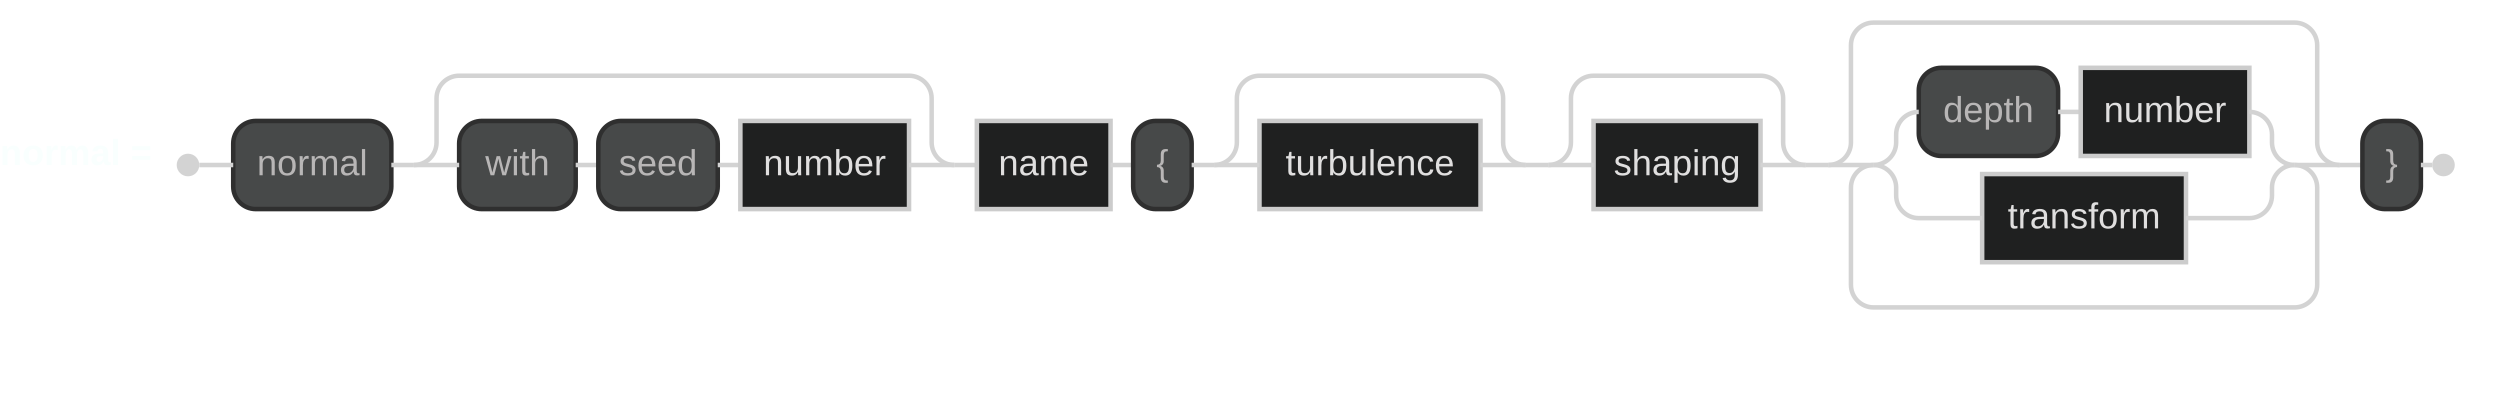
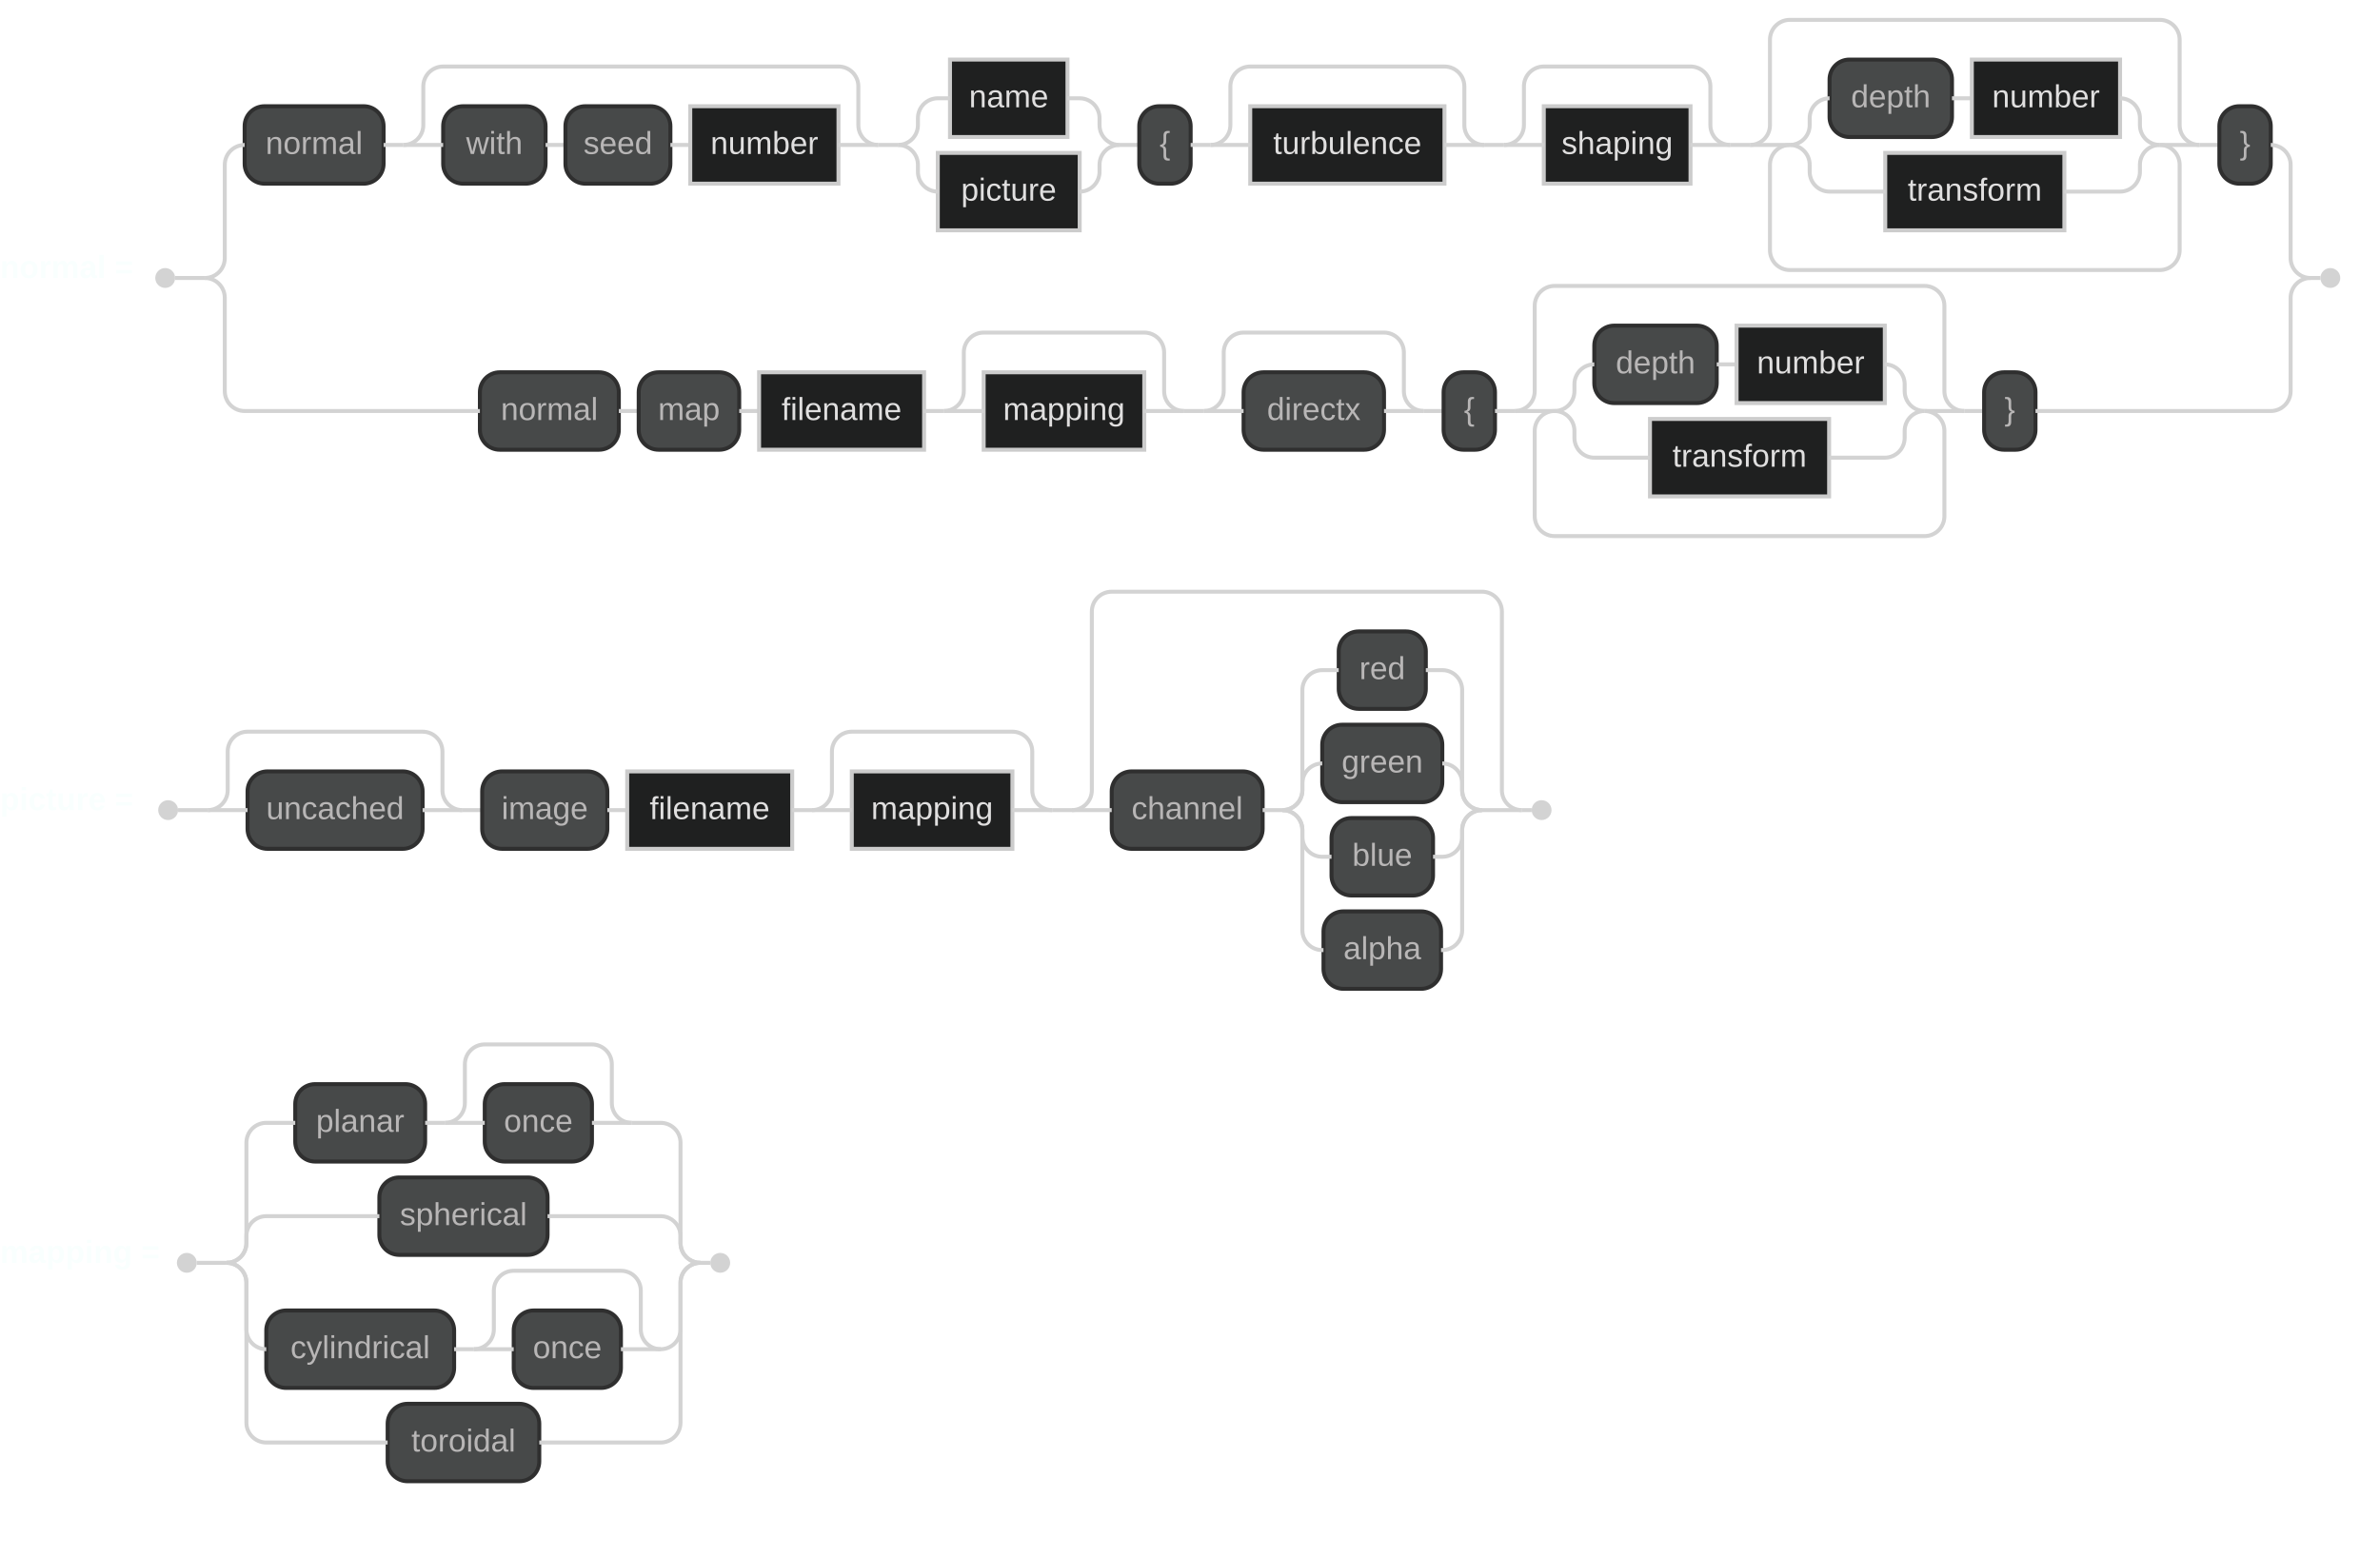
- <svg xmlns="http://www.w3.org/2000/svg" id="my-svg" width="100%" class="railroad-diagram" style="max-width: 1106px; background-color: transparent;" viewBox="0 0 1106 174" role="graphics-document document" aria-roledescription="railroadEbnf">
+ <svg xmlns="http://www.w3.org/2000/svg" id="my-svg" width="100%" class="railroad-diagram" style="max-width: 1198.28px; background-color: transparent;" viewBox="0 0 1198.281 784" role="graphics-document document" aria-roledescription="railroadEbnf">
  <style>#my-svg{font-family:"trebuchet ms",verdana,arial,sans-serif;font-size:16px;fill:#ccc;}@keyframes edge-animation-frame{from{stroke-dashoffset:0;}}@keyframes dash{to{stroke-dashoffset:0;}}#my-svg .edge-animation-slow{stroke-dasharray:9,5!important;stroke-dashoffset:900;animation:dash 50s linear infinite;stroke-linecap:round;}#my-svg .edge-animation-fast{stroke-dasharray:9,5!important;stroke-dashoffset:900;animation:dash 20s linear infinite;stroke-linecap:round;}#my-svg .error-icon{fill:#a44141;}#my-svg .error-text{fill:#ddd;stroke:#ddd;}#my-svg .edge-thickness-normal{stroke-width:1px;}#my-svg .edge-thickness-thick{stroke-width:3.5px;}#my-svg .edge-pattern-solid{stroke-dasharray:0;}#my-svg .edge-thickness-invisible{stroke-width:0;fill:none;}#my-svg .edge-pattern-dashed{stroke-dasharray:3;}#my-svg .edge-pattern-dotted{stroke-dasharray:2;}#my-svg .marker{fill:lightgrey;stroke:lightgrey;}#my-svg .marker.cross{stroke:lightgrey;}#my-svg svg{font-family:"trebuchet ms",verdana,arial,sans-serif;font-size:16px;}#my-svg p{margin:0;}#my-svg .railroad-diagram{font-family:"trebuchet ms",verdana,arial,sans-serif;font-size:16px;}#my-svg .railroad-terminal rect{fill:hsl(180, 1.587%, 28.353%);stroke:hsl(180, 0%, 18.353%);stroke-width:2px;}#my-svg .railroad-terminal text{fill:rgb(183.848, 181.552, 181.552);font-family:"trebuchet ms",verdana,arial,sans-serif;font-size:16px;text-anchor:middle;dominant-baseline:middle;}#my-svg .railroad-nonterminal rect{fill:#1f2020;stroke:#cccccc;stroke-width:2px;}#my-svg .railroad-nonterminal text{fill:#e0dfdf;font-family:"trebuchet ms",verdana,arial,sans-serif;font-size:16px;text-anchor:middle;dominant-baseline:middle;}#my-svg .railroad-line{stroke:lightgrey;stroke-width:2px;fill:none;}#my-svg .railroad-start circle,#my-svg .railroad-end circle{fill:lightgrey;}#my-svg .railroad-comment ellipse{fill:#181818;stroke:hsl(20, 0%, 2.353%);stroke-width:2px;}#my-svg .railroad-comment text{fill:rgb(223, 223.667, 224);font-style:italic;font-family:"trebuchet ms",verdana,arial,sans-serif;font-size:16px;text-anchor:middle;dominant-baseline:middle;}#my-svg .railroad-special rect{fill:hsl(20, 1.587%, 12.353%);stroke:hsl(20, 0%, 2.353%);stroke-width:2px;stroke-dasharray:5,3;}#my-svg .railroad-special text{fill:#e0dfdf;font-family:"trebuchet ms",verdana,arial,sans-serif;font-size:16px;text-anchor:middle;dominant-baseline:middle;}#my-svg .railroad-rule-name{font-weight:bold;fill:#F9FFFE;font-family:"trebuchet ms",verdana,arial,sans-serif;font-size:16px;}#my-svg .node .neo-node{stroke:#ccc;}#my-svg [data-look="neo"].node rect,#my-svg [data-look="neo"].cluster rect,#my-svg [data-look="neo"].node polygon{stroke:url(#my-svg-gradient);filter:drop-shadow( 1px 2px 2px rgba(185,185,185,1));}#my-svg [data-look="neo"].swimlane.cluster rect{filter:none;}#my-svg [data-look="neo"].node path{stroke:url(#my-svg-gradient);stroke-width:1px;}#my-svg [data-look="neo"].node .outer-path{filter:drop-shadow( 1px 2px 2px rgba(185,185,185,1));}#my-svg [data-look="neo"].node .neo-line path{stroke:#ccc;filter:none;}#my-svg [data-look="neo"].node circle{stroke:url(#my-svg-gradient);filter:drop-shadow( 1px 2px 2px rgba(185,185,185,1));}#my-svg [data-look="neo"].node circle .state-start{fill:#000000;}#my-svg [data-look="neo"].icon-shape .icon{fill:url(#my-svg-gradient);filter:drop-shadow( 1px 2px 2px rgba(185,185,185,1));}#my-svg [data-look="neo"].icon-shape .icon-neo path{stroke:url(#my-svg-gradient);filter:drop-shadow( 1px 2px 2px rgba(185,185,185,1));}#my-svg :root{--mermaid-font-family:"trebuchet ms",verdana,arial,sans-serif;}</style>
  <g />
  <g class="railroad-rule" transform="translate(0, 10)">
    <g transform="translate(103.1719, 0)">
-       <g class="railroad-sequence">
-         <g class="railroad-terminal" transform="translate(0, 43.5)">
-           <rect x="0" y="0" width="69.953" height="39" rx="10" ry="10" />
-           <text x="34.977" y="19.5">normal</text>
-         </g>
-         <path class="railroad-line" d="M 69.953 63 L 79.953 63" />
-         <g class="railroad-optional" transform="translate(79.95312, 23.5)">
-           <g class="railroad-sequence" transform="translate(20, 20)">
-             <g class="railroad-terminal" transform="translate(0, 0)">
-               <rect x="0" y="0" width="51.562" height="39" rx="10" ry="10" />
-               <text x="25.781" y="19.5">with</text>
-             </g>
-             <path class="railroad-line" d="M 51.562 19.5 L 61.562 19.5" />
-             <g class="railroad-terminal" transform="translate(61.5625, 0)">
-               <rect x="0" y="0" width="52.844" height="39" rx="10" ry="10" />
-               <text x="26.422" y="19.5">seed</text>
-             </g>
-             <path class="railroad-line" d="M 114.406 19.5 L 124.406 19.5" />
-             <g class="railroad-nonterminal" transform="translate(124.4062, 0)">
-               <rect x="0" y="0" width="74.625" height="39" />
-               <text x="37.312" y="19.5">number</text>
-             </g>
-           </g>
-           <path class="railroad-line" d="M 0 39.5 L 20 39.5" />
-           <path class="railroad-line" d="M 219.031 39.5 L 239.031 39.5" />
-           <path class="railroad-line" d="M 0 39.5 A 10 10 0 0 0 10 29.5 L 10 10 A 10 10 0 0 1 20 0 L 219.031 0 A 10 10 0 0 1 229.031 10 L 229.031 29.5 A 10 10 0 0 0 239.031 39.5" />
-         </g>
-         <path class="railroad-line" d="M 318.984 63 L 328.984 63" />
-         <g class="railroad-nonterminal" transform="translate(328.9844, 43.5)">
-           <rect x="0" y="0" width="59.156" height="39" />
-           <text x="29.578" y="19.5">name</text>
-         </g>
-         <path class="railroad-line" d="M 388.141 63 L 398.141 63" />
-         <g class="railroad-terminal" transform="translate(398.1406, 43.5)">
-           <rect x="0" y="0" width="25.875" height="39" rx="10" ry="10" />
-           <text x="12.938" y="19.5">{</text>
-         </g>
-         <path class="railroad-line" d="M 424.016 63 L 434.016 63" />
-         <g class="railroad-optional" transform="translate(434.0156, 23.5)">
-           <g class="railroad-nonterminal" transform="translate(20, 20)">
-             <rect x="0" y="0" width="97.797" height="39" />
-             <text x="48.898" y="19.5">turbulence</text>
-           </g>
-           <path class="railroad-line" d="M 0 39.5 L 20 39.5" />
-           <path class="railroad-line" d="M 117.797 39.5 L 137.797 39.5" />
-           <path class="railroad-line" d="M 0 39.5 A 10 10 0 0 0 10 29.5 L 10 10 A 10 10 0 0 1 20 0 L 117.797 0 A 10 10 0 0 1 127.797 10 L 127.797 29.5 A 10 10 0 0 0 137.797 39.5" />
-         </g>
-         <path class="railroad-line" d="M 571.812 63 L 581.812 63" />
-         <g class="railroad-optional" transform="translate(581.8125, 23.5)">
-           <g class="railroad-nonterminal" transform="translate(20, 20)">
-             <rect x="0" y="0" width="73.875" height="39" />
-             <text x="36.938" y="19.5">shaping</text>
-           </g>
-           <path class="railroad-line" d="M 0 39.5 L 20 39.5" />
-           <path class="railroad-line" d="M 93.875 39.5 L 113.875 39.5" />
-           <path class="railroad-line" d="M 0 39.5 A 10 10 0 0 0 10 29.5 L 10 10 A 10 10 0 0 1 20 0 L 93.875 0 A 10 10 0 0 1 103.875 10 L 103.875 29.5 A 10 10 0 0 0 113.875 39.5" />
-         </g>
-         <path class="railroad-line" d="M 695.688 63 L 705.688 63" />
-         <g class="railroad-repetition" transform="translate(705.6875, 0)">
-           <g class="railroad-choice" transform="translate(20, 20)">
-             <g class="railroad-sequence" transform="translate(20, 0)">
+       <g class="railroad-choice">
+         <g class="railroad-sequence" transform="translate(20, 0)">
+           <g class="railroad-terminal" transform="translate(0, 43.5)">
+             <rect x="0" y="0" width="69.953" height="39" rx="10" ry="10" />
+             <text x="34.977" y="19.5">normal</text>
+           </g>
+           <path class="railroad-line" d="M 69.953 63 L 79.953 63" />
+           <g class="railroad-optional" transform="translate(79.95312, 23.5)">
+             <g class="railroad-sequence" transform="translate(20, 20)">
              <g class="railroad-terminal" transform="translate(0, 0)">
-                 <rect x="0" y="0" width="61.641" height="39" rx="10" ry="10" />
-                 <text x="30.82" y="19.5">depth</text>
-               </g>
-               <path class="railroad-line" d="M 61.641 19.5 L 71.641 19.5" />
-               <g class="railroad-nonterminal" transform="translate(71.64062, 0)">
+                 <rect x="0" y="0" width="51.562" height="39" rx="10" ry="10" />
+                 <text x="25.781" y="19.5">with</text>
+               </g>
+               <path class="railroad-line" d="M 51.562 19.5 L 61.562 19.5" />
+               <g class="railroad-terminal" transform="translate(61.5625, 0)">
+                 <rect x="0" y="0" width="52.844" height="39" rx="10" ry="10" />
+                 <text x="26.422" y="19.5">seed</text>
+               </g>
+               <path class="railroad-line" d="M 114.406 19.5 L 124.406 19.5" />
+               <g class="railroad-nonterminal" transform="translate(124.4062, 0)">
                <rect x="0" y="0" width="74.625" height="39" />
                <text x="37.312" y="19.5">number</text>
              </g>
            </g>
-             <path class="railroad-line" d="M 0 43 A 10 10 0 0 0 10 33 L 10 29.5 A 10 10 0 0 1 20 19.5 L 20 19.5" />
-             <path class="railroad-line" d="M 166.266 19.5 L 166.266 19.5 A 10 10 0 0 1 176.266 29.5 L 176.266 33 A 10 10 0 0 0 186.266 43" />
-             <g class="railroad-nonterminal" transform="translate(48.03906, 47)">
-               <rect x="0" y="0" width="90.188" height="39" />
-               <text x="45.094" y="19.5">transform</text>
-             </g>
-             <path class="railroad-line" d="M 0 43 A 10 10 0 0 1 10 53 L 10 56.5 A 10 10 0 0 0 20 66.5 L 48.039 66.5" />
-             <path class="railroad-line" d="M 138.227 66.5 L 166.266 66.5 A 10 10 0 0 0 176.266 56.5 L 176.266 53 A 10 10 0 0 1 186.266 43" />
-           </g>
-           <path class="railroad-line" d="M 0 63 L 20 63" />
-           <path class="railroad-line" d="M 206.266 63 L 226.266 63" />
-           <path class="railroad-line" d="M 206.266 63 A 10 10 0 0 1 216.266 73 L 216.266 116 A 10 10 0 0 1 206.266 126 L 20 126 A 10 10 0 0 1 10 116 L 10 73 A 10 10 0 0 1 20 63" />
-           <path class="railroad-line" d="M 0 63 A 10 10 0 0 0 10 53 L 10 10 A 10 10 0 0 1 20 0 L 206.266 0 A 10 10 0 0 1 216.266 10 L 216.266 53 A 10 10 0 0 0 226.266 63" />
-         </g>
-         <path class="railroad-line" d="M 931.953 63 L 941.953 63" />
-         <g class="railroad-terminal" transform="translate(941.9531, 43.5)">
-           <rect x="0" y="0" width="25.875" height="39" rx="10" ry="10" />
-           <text x="12.938" y="19.5">}</text>
-         </g>
+             <path class="railroad-line" d="M 0 39.5 L 20 39.5" />
+             <path class="railroad-line" d="M 219.031 39.5 L 239.031 39.5" />
+             <path class="railroad-line" d="M 0 39.5 A 10 10 0 0 0 10 29.5 L 10 10 A 10 10 0 0 1 20 0 L 219.031 0 A 10 10 0 0 1 229.031 10 L 229.031 29.5 A 10 10 0 0 0 239.031 39.5" />
+           </g>
+           <path class="railroad-line" d="M 318.984 63 L 328.984 63" />
+           <g class="railroad-choice" transform="translate(328.9844, 20)">
+             <g class="railroad-nonterminal" transform="translate(26.14062, 0)">
+               <rect x="0" y="0" width="59.156" height="39" />
+               <text x="29.578" y="19.5">name</text>
+             </g>
+             <path class="railroad-line" d="M 0 43 A 10 10 0 0 0 10 33 L 10 29.5 A 10 10 0 0 1 20 19.5 L 26.141 19.5" />
+             <path class="railroad-line" d="M 85.297 19.5 L 91.438 19.5 A 10 10 0 0 1 101.438 29.5 L 101.438 33 A 10 10 0 0 0 111.438 43" />
+             <g class="railroad-nonterminal" transform="translate(20, 47)">
+               <rect x="0" y="0" width="71.438" height="39" />
+               <text x="35.719" y="19.5">picture</text>
+             </g>
+             <path class="railroad-line" d="M 0 43 A 10 10 0 0 1 10 53 L 10 56.5 A 10 10 0 0 0 20 66.5 L 20 66.5" />
+             <path class="railroad-line" d="M 91.438 66.5 L 91.438 66.5 A 10 10 0 0 0 101.438 56.5 L 101.438 53 A 10 10 0 0 1 111.438 43" />
+           </g>
+           <path class="railroad-line" d="M 440.422 63 L 450.422 63" />
+           <g class="railroad-terminal" transform="translate(450.4219, 43.5)">
+             <rect x="0" y="0" width="25.875" height="39" rx="10" ry="10" />
+             <text x="12.938" y="19.5">{</text>
+           </g>
+           <path class="railroad-line" d="M 476.297 63 L 486.297 63" />
+           <g class="railroad-optional" transform="translate(486.2969, 23.5)">
+             <g class="railroad-nonterminal" transform="translate(20, 20)">
+               <rect x="0" y="0" width="97.797" height="39" />
+               <text x="48.898" y="19.5">turbulence</text>
+             </g>
+             <path class="railroad-line" d="M 0 39.5 L 20 39.5" />
+             <path class="railroad-line" d="M 117.797 39.5 L 137.797 39.5" />
+             <path class="railroad-line" d="M 0 39.5 A 10 10 0 0 0 10 29.5 L 10 10 A 10 10 0 0 1 20 0 L 117.797 0 A 10 10 0 0 1 127.797 10 L 127.797 29.5 A 10 10 0 0 0 137.797 39.5" />
+           </g>
+           <path class="railroad-line" d="M 624.094 63 L 634.094 63" />
+           <g class="railroad-optional" transform="translate(634.0938, 23.5)">
+             <g class="railroad-nonterminal" transform="translate(20, 20)">
+               <rect x="0" y="0" width="73.875" height="39" />
+               <text x="36.938" y="19.5">shaping</text>
+             </g>
+             <path class="railroad-line" d="M 0 39.5 L 20 39.5" />
+             <path class="railroad-line" d="M 93.875 39.5 L 113.875 39.5" />
+             <path class="railroad-line" d="M 0 39.5 A 10 10 0 0 0 10 29.5 L 10 10 A 10 10 0 0 1 20 0 L 93.875 0 A 10 10 0 0 1 103.875 10 L 103.875 29.5 A 10 10 0 0 0 113.875 39.5" />
+           </g>
+           <path class="railroad-line" d="M 747.969 63 L 757.969 63" />
+           <g class="railroad-repetition" transform="translate(757.9688, 0)">
+             <g class="railroad-choice" transform="translate(20, 20)">
+               <g class="railroad-sequence" transform="translate(20, 0)">
+                 <g class="railroad-terminal" transform="translate(0, 0)">
+                   <rect x="0" y="0" width="61.641" height="39" rx="10" ry="10" />
+                   <text x="30.82" y="19.5">depth</text>
+                 </g>
+                 <path class="railroad-line" d="M 61.641 19.5 L 71.641 19.5" />
+                 <g class="railroad-nonterminal" transform="translate(71.64062, 0)">
+                   <rect x="0" y="0" width="74.625" height="39" />
+                   <text x="37.312" y="19.5">number</text>
+                 </g>
+               </g>
+               <path class="railroad-line" d="M 0 43 A 10 10 0 0 0 10 33 L 10 29.5 A 10 10 0 0 1 20 19.5 L 20 19.5" />
+               <path class="railroad-line" d="M 166.266 19.5 L 166.266 19.5 A 10 10 0 0 1 176.266 29.5 L 176.266 33 A 10 10 0 0 0 186.266 43" />
+               <g class="railroad-nonterminal" transform="translate(48.03906, 47)">
+                 <rect x="0" y="0" width="90.188" height="39" />
+                 <text x="45.094" y="19.5">transform</text>
+               </g>
+               <path class="railroad-line" d="M 0 43 A 10 10 0 0 1 10 53 L 10 56.5 A 10 10 0 0 0 20 66.5 L 48.039 66.5" />
+               <path class="railroad-line" d="M 138.227 66.5 L 166.266 66.5 A 10 10 0 0 0 176.266 56.5 L 176.266 53 A 10 10 0 0 1 186.266 43" />
+             </g>
+             <path class="railroad-line" d="M 0 63 L 20 63" />
+             <path class="railroad-line" d="M 206.266 63 L 226.266 63" />
+             <path class="railroad-line" d="M 206.266 63 A 10 10 0 0 1 216.266 73 L 216.266 116 A 10 10 0 0 1 206.266 126 L 20 126 A 10 10 0 0 1 10 116 L 10 73 A 10 10 0 0 1 20 63" />
+             <path class="railroad-line" d="M 0 63 A 10 10 0 0 0 10 53 L 10 10 A 10 10 0 0 1 20 0 L 206.266 0 A 10 10 0 0 1 216.266 10 L 216.266 53 A 10 10 0 0 0 226.266 63" />
+           </g>
+           <path class="railroad-line" d="M 984.234 63 L 994.234 63" />
+           <g class="railroad-terminal" transform="translate(994.2344, 43.5)">
+             <rect x="0" y="0" width="25.875" height="39" rx="10" ry="10" />
+             <text x="12.938" y="19.5">}</text>
+           </g>
+         </g>
+         <path class="railroad-line" d="M 0 130 A 10 10 0 0 0 10 120 L 10 73 A 10 10 0 0 1 20 63 L 20 63" />
+         <path class="railroad-line" d="M 1040.109 63 L 1040.109 63 A 10 10 0 0 1 1050.109 73 L 1050.109 120 A 10 10 0 0 0 1060.109 130" />
+         <g class="railroad-sequence" transform="translate(138.4453, 134)">
+           <g class="railroad-terminal" transform="translate(0, 43.5)">
+             <rect x="0" y="0" width="69.953" height="39" rx="10" ry="10" />
+             <text x="34.977" y="19.5">normal</text>
+           </g>
+           <path class="railroad-line" d="M 69.953 63 L 79.953 63" />
+           <g class="railroad-terminal" transform="translate(79.95312, 43.5)">
+             <rect x="0" y="0" width="50.609" height="39" rx="10" ry="10" />
+             <text x="25.305" y="19.5">map</text>
+           </g>
+           <path class="railroad-line" d="M 130.562 63 L 140.562 63" />
+           <g class="railroad-nonterminal" transform="translate(140.5625, 43.5)">
+             <rect x="0" y="0" width="83.078" height="39" />
+             <text x="41.539" y="19.5">filename</text>
+           </g>
+           <path class="railroad-line" d="M 223.641 63 L 233.641 63" />
+           <g class="railroad-optional" transform="translate(233.6406, 23.5)">
+             <g class="railroad-nonterminal" transform="translate(20, 20)">
+               <rect x="0" y="0" width="80.859" height="39" />
+               <text x="40.43" y="19.5">mapping</text>
+             </g>
+             <path class="railroad-line" d="M 0 39.5 L 20 39.5" />
+             <path class="railroad-line" d="M 100.859 39.5 L 120.859 39.5" />
+             <path class="railroad-line" d="M 0 39.5 A 10 10 0 0 0 10 29.5 L 10 10 A 10 10 0 0 1 20 0 L 100.859 0 A 10 10 0 0 1 110.859 10 L 110.859 29.5 A 10 10 0 0 0 120.859 39.5" />
+           </g>
+           <path class="railroad-line" d="M 354.5 63 L 364.5 63" />
+           <g class="railroad-optional" transform="translate(364.5, 23.5)">
+             <g class="railroad-terminal" transform="translate(20, 20)">
+               <rect x="0" y="0" width="70.703" height="39" rx="10" ry="10" />
+               <text x="35.352" y="19.5">directx</text>
+             </g>
+             <path class="railroad-line" d="M 0 39.5 L 20 39.5" />
+             <path class="railroad-line" d="M 90.703 39.5 L 110.703 39.5" />
+             <path class="railroad-line" d="M 0 39.5 A 10 10 0 0 0 10 29.5 L 10 10 A 10 10 0 0 1 20 0 L 90.703 0 A 10 10 0 0 1 100.703 10 L 100.703 29.5 A 10 10 0 0 0 110.703 39.5" />
+           </g>
+           <path class="railroad-line" d="M 475.203 63 L 485.203 63" />
+           <g class="railroad-terminal" transform="translate(485.2031, 43.5)">
+             <rect x="0" y="0" width="25.875" height="39" rx="10" ry="10" />
+             <text x="12.938" y="19.5">{</text>
+           </g>
+           <path class="railroad-line" d="M 511.078 63 L 521.078 63" />
+           <g class="railroad-repetition" transform="translate(521.0781, 0)">
+             <g class="railroad-choice" transform="translate(20, 20)">
+               <g class="railroad-sequence" transform="translate(20, 0)">
+                 <g class="railroad-terminal" transform="translate(0, 0)">
+                   <rect x="0" y="0" width="61.641" height="39" rx="10" ry="10" />
+                   <text x="30.82" y="19.5">depth</text>
+                 </g>
+                 <path class="railroad-line" d="M 61.641 19.5 L 71.641 19.5" />
+                 <g class="railroad-nonterminal" transform="translate(71.64062, 0)">
+                   <rect x="0" y="0" width="74.625" height="39" />
+                   <text x="37.312" y="19.5">number</text>
+                 </g>
+               </g>
+               <path class="railroad-line" d="M 0 43 A 10 10 0 0 0 10 33 L 10 29.5 A 10 10 0 0 1 20 19.5 L 20 19.5" />
+               <path class="railroad-line" d="M 166.266 19.5 L 166.266 19.5 A 10 10 0 0 1 176.266 29.5 L 176.266 33 A 10 10 0 0 0 186.266 43" />
+               <g class="railroad-nonterminal" transform="translate(48.03906, 47)">
+                 <rect x="0" y="0" width="90.188" height="39" />
+                 <text x="45.094" y="19.5">transform</text>
+               </g>
+               <path class="railroad-line" d="M 0 43 A 10 10 0 0 1 10 53 L 10 56.5 A 10 10 0 0 0 20 66.5 L 48.039 66.5" />
+               <path class="railroad-line" d="M 138.227 66.5 L 166.266 66.5 A 10 10 0 0 0 176.266 56.5 L 176.266 53 A 10 10 0 0 1 186.266 43" />
+             </g>
+             <path class="railroad-line" d="M 0 63 L 20 63" />
+             <path class="railroad-line" d="M 206.266 63 L 226.266 63" />
+             <path class="railroad-line" d="M 206.266 63 A 10 10 0 0 1 216.266 73 L 216.266 116 A 10 10 0 0 1 206.266 126 L 20 126 A 10 10 0 0 1 10 116 L 10 73 A 10 10 0 0 1 20 63" />
+             <path class="railroad-line" d="M 0 63 A 10 10 0 0 0 10 53 L 10 10 A 10 10 0 0 1 20 0 L 206.266 0 A 10 10 0 0 1 216.266 10 L 216.266 53 A 10 10 0 0 0 226.266 63" />
+           </g>
+           <path class="railroad-line" d="M 747.344 63 L 757.344 63" />
+           <g class="railroad-terminal" transform="translate(757.3438, 43.5)">
+             <rect x="0" y="0" width="25.875" height="39" rx="10" ry="10" />
+             <text x="12.938" y="19.5">}</text>
+           </g>
+         </g>
+         <path class="railroad-line" d="M 0 130 A 10 10 0 0 1 10 140 L 10 187 A 10 10 0 0 0 20 197 L 138.445 197" />
+         <path class="railroad-line" d="M 921.664 197 L 1040.109 197 A 10 10 0 0 0 1050.109 187 L 1050.109 140 A 10 10 0 0 1 1060.109 130" />
      </g>
    </g>
    <g class="railroad-rule-name-group">
-       <text class="railroad-rule-name" x="0" y="63">normal =</text>
+       <text class="railroad-rule-name" x="0" y="130">normal =</text>
    </g>
    <g class="railroad-start">
-       <circle cx="83.172" cy="63" r="5" />
+       <circle cx="83.172" cy="130" r="5" />
    </g>
    <g class="railroad-end">
-       <circle cx="1081" cy="63" r="5" />
-     </g>
-     <path class="railroad-line" d="M 88.172 63 L 103.172 63" />
-     <path class="railroad-line" d="M 1071 63 L 1076 63" />
+       <circle cx="1173.281" cy="130" r="5" />
+     </g>
+     <path class="railroad-line" d="M 88.172 130 L 103.172 130" />
+     <path class="railroad-line" d="M 1163.281 130 L 1168.281 130" />
+   </g>
+   <g class="railroad-rule" transform="translate(0, 298)">
+     <g transform="translate(104.6406, 0)">
+       <g class="railroad-sequence">
+         <g class="railroad-optional" transform="translate(0, 70.5)">
+           <g class="railroad-terminal" transform="translate(20, 20)">
+             <rect x="0" y="0" width="88.125" height="39" rx="10" ry="10" />
+             <text x="44.062" y="19.5">uncached</text>
+           </g>
+           <path class="railroad-line" d="M 0 39.5 L 20 39.5" />
+           <path class="railroad-line" d="M 108.125 39.5 L 128.125 39.5" />
+           <path class="railroad-line" d="M 0 39.5 A 10 10 0 0 0 10 29.5 L 10 10 A 10 10 0 0 1 20 0 L 108.125 0 A 10 10 0 0 1 118.125 10 L 118.125 29.5 A 10 10 0 0 0 128.125 39.5" />
+         </g>
+         <path class="railroad-line" d="M 128.125 110 L 138.125 110" />
+         <g class="railroad-terminal" transform="translate(138.125, 90.5)">
+           <rect x="0" y="0" width="63.016" height="39" rx="10" ry="10" />
+           <text x="31.508" y="19.5">image</text>
+         </g>
+         <path class="railroad-line" d="M 201.141 110 L 211.141 110" />
+         <g class="railroad-nonterminal" transform="translate(211.1406, 90.5)">
+           <rect x="0" y="0" width="83.078" height="39" />
+           <text x="41.539" y="19.5">filename</text>
+         </g>
+         <path class="railroad-line" d="M 294.219 110 L 304.219 110" />
+         <g class="railroad-optional" transform="translate(304.2188, 70.5)">
+           <g class="railroad-nonterminal" transform="translate(20, 20)">
+             <rect x="0" y="0" width="80.859" height="39" />
+             <text x="40.43" y="19.5">mapping</text>
+           </g>
+           <path class="railroad-line" d="M 0 39.5 L 20 39.5" />
+           <path class="railroad-line" d="M 100.859 39.5 L 120.859 39.5" />
+           <path class="railroad-line" d="M 0 39.5 A 10 10 0 0 0 10 29.5 L 10 10 A 10 10 0 0 1 20 0 L 100.859 0 A 10 10 0 0 1 110.859 10 L 110.859 29.5 A 10 10 0 0 0 120.859 39.5" />
+         </g>
+         <path class="railroad-line" d="M 425.078 110 L 435.078 110" />
+         <g class="railroad-optional" transform="translate(435.0781, 0)">
+           <g class="railroad-sequence" transform="translate(20, 20)">
+             <g class="railroad-terminal" transform="translate(0, 70.5)">
+               <rect x="0" y="0" width="76" height="39" rx="10" ry="10" />
+               <text x="38" y="19.5">channel</text>
+             </g>
+             <path class="railroad-line" d="M 76 90 L 86 90" />
+             <g class="railroad-choice" transform="translate(86, 0)">
+               <g class="railroad-terminal" transform="translate(28.29688, 0)">
+                 <rect x="0" y="0" width="43.859" height="39" rx="10" ry="10" />
+                 <text x="21.93" y="19.5">red</text>
+               </g>
+               <path class="railroad-line" d="M 0 90 A 10 10 0 0 0 10 80 L 10 29.5 A 10 10 0 0 1 20 19.5 L 28.297 19.5" />
+               <path class="railroad-line" d="M 72.156 19.5 L 80.453 19.5 A 10 10 0 0 1 90.453 29.5 L 90.453 80 A 10 10 0 0 0 100.453 90" />
+               <g class="railroad-terminal" transform="translate(20, 47)">
+                 <rect x="0" y="0" width="60.453" height="39" rx="10" ry="10" />
+                 <text x="30.227" y="19.5">green</text>
+               </g>
+               <path class="railroad-line" d="M 0 90 A 10 10 0 0 0 10 80 L 10 76.5 A 10 10 0 0 1 20 66.5 L 20 66.5" />
+               <path class="railroad-line" d="M 80.453 66.5 L 80.453 66.5 A 10 10 0 0 1 90.453 76.5 L 90.453 80 A 10 10 0 0 0 100.453 90" />
+               <g class="railroad-terminal" transform="translate(24.67188, 94)">
+                 <rect x="0" y="0" width="51.109" height="39" rx="10" ry="10" />
+                 <text x="25.555" y="19.5">blue</text>
+               </g>
+               <path class="railroad-line" d="M 0 90 A 10 10 0 0 1 10 100 L 10 103.5 A 10 10 0 0 0 20 113.5 L 24.672 113.5" />
+               <path class="railroad-line" d="M 75.781 113.5 L 80.453 113.5 A 10 10 0 0 0 90.453 103.5 L 90.453 100 A 10 10 0 0 1 100.453 90" />
+               <g class="railroad-terminal" transform="translate(20.63281, 141)">
+                 <rect x="0" y="0" width="59.188" height="39" rx="10" ry="10" />
+                 <text x="29.594" y="19.5">alpha</text>
+               </g>
+               <path class="railroad-line" d="M 0 90 A 10 10 0 0 1 10 100 L 10 150.5 A 10 10 0 0 0 20 160.5 L 20.633 160.5" />
+               <path class="railroad-line" d="M 79.82 160.5 L 80.453 160.5 A 10 10 0 0 0 90.453 150.5 L 90.453 100 A 10 10 0 0 1 100.453 90" />
+             </g>
+           </g>
+           <path class="railroad-line" d="M 0 110 L 20 110" />
+           <path class="railroad-line" d="M 206.453 110 L 226.453 110" />
+           <path class="railroad-line" d="M 0 110 A 10 10 0 0 0 10 100 L 10 10 A 10 10 0 0 1 20 0 L 206.453 0 A 10 10 0 0 1 216.453 10 L 216.453 100 A 10 10 0 0 0 226.453 110" />
+         </g>
+       </g>
+     </g>
+     <g class="railroad-rule-name-group">
+       <text class="railroad-rule-name" x="0" y="110">picture =</text>
+     </g>
+     <g class="railroad-start">
+       <circle cx="84.641" cy="110" r="5" />
+     </g>
+     <g class="railroad-end">
+       <circle cx="776.172" cy="110" r="5" />
+     </g>
+     <path class="railroad-line" d="M 89.641 110 L 104.641 110" />
+     <path class="railroad-line" d="M 766.172 110 L 771.172 110" />
+   </g>
+   <g class="railroad-rule" transform="translate(0, 526)">
+     <g transform="translate(114.0625, 0)">
+       <g class="railroad-choice">
+         <g class="railroad-sequence" transform="translate(34.58594, 0)">
+           <g class="railroad-terminal" transform="translate(0, 20)">
+             <rect x="0" y="0" width="65.406" height="39" rx="10" ry="10" />
+             <text x="32.703" y="19.5">planar</text>
+           </g>
+           <path class="railroad-line" d="M 65.406 39.5 L 75.406 39.5" />
+           <g class="railroad-optional" transform="translate(75.40625, 0)">
+             <g class="railroad-terminal" transform="translate(20, 20)">
+               <rect x="0" y="0" width="53.984" height="39" rx="10" ry="10" />
+               <text x="26.992" y="19.5">once</text>
+             </g>
+             <path class="railroad-line" d="M 0 39.5 L 20 39.5" />
+             <path class="railroad-line" d="M 73.984 39.5 L 93.984 39.5" />
+             <path class="railroad-line" d="M 0 39.5 A 10 10 0 0 0 10 29.5 L 10 10 A 10 10 0 0 1 20 0 L 73.984 0 A 10 10 0 0 1 83.984 10 L 83.984 29.5 A 10 10 0 0 0 93.984 39.5" />
+           </g>
+         </g>
+         <path class="railroad-line" d="M 0 110 A 10 10 0 0 0 10 100 L 10 49.5 A 10 10 0 0 1 20 39.5 L 34.586 39.5" />
+         <path class="railroad-line" d="M 203.977 39.5 L 218.562 39.5 A 10 10 0 0 1 228.562 49.5 L 228.562 100 A 10 10 0 0 0 238.562 110" />
+         <g class="railroad-terminal" transform="translate(76.9375, 67)">
+           <rect x="0" y="0" width="84.688" height="39" rx="10" ry="10" />
+           <text x="42.344" y="19.5">spherical</text>
+         </g>
+         <path class="railroad-line" d="M 0 110 A 10 10 0 0 0 10 100 L 10 96.5 A 10 10 0 0 1 20 86.5 L 76.938 86.5" />
+         <path class="railroad-line" d="M 161.625 86.5 L 218.562 86.5 A 10 10 0 0 1 228.562 96.5 L 228.562 100 A 10 10 0 0 0 238.562 110" />
+         <g class="railroad-sequence" transform="translate(20, 114)">
+           <g class="railroad-terminal" transform="translate(0, 20)">
+             <rect x="0" y="0" width="94.578" height="39" rx="10" ry="10" />
+             <text x="47.289" y="19.5">cylindrical</text>
+           </g>
+           <path class="railroad-line" d="M 94.578 39.5 L 104.578 39.5" />
+           <g class="railroad-optional" transform="translate(104.5781, 0)">
+             <g class="railroad-terminal" transform="translate(20, 20)">
+               <rect x="0" y="0" width="53.984" height="39" rx="10" ry="10" />
+               <text x="26.992" y="19.5">once</text>
+             </g>
+             <path class="railroad-line" d="M 0 39.5 L 20 39.5" />
+             <path class="railroad-line" d="M 73.984 39.5 L 93.984 39.5" />
+             <path class="railroad-line" d="M 0 39.5 A 10 10 0 0 0 10 29.5 L 10 10 A 10 10 0 0 1 20 0 L 73.984 0 A 10 10 0 0 1 83.984 10 L 83.984 29.5 A 10 10 0 0 0 93.984 39.5" />
+           </g>
+         </g>
+         <path class="railroad-line" d="M 0 110 A 10 10 0 0 1 10 120 L 10 143.5 A 10 10 0 0 0 20 153.5 L 20 153.5" />
+         <path class="railroad-line" d="M 218.562 153.5 L 218.562 153.5 A 10 10 0 0 0 228.562 143.5 L 228.562 120 A 10 10 0 0 1 238.562 110" />
+         <g class="railroad-terminal" transform="translate(81.10938, 181)">
+           <rect x="0" y="0" width="76.344" height="39" rx="10" ry="10" />
+           <text x="38.172" y="19.5">toroidal</text>
+         </g>
+         <path class="railroad-line" d="M 0 110 A 10 10 0 0 1 10 120 L 10 190.5 A 10 10 0 0 0 20 200.5 L 81.109 200.5" />
+         <path class="railroad-line" d="M 157.453 200.5 L 218.562 200.5 A 10 10 0 0 0 228.562 190.5 L 228.562 120 A 10 10 0 0 1 238.562 110" />
+       </g>
+     </g>
+     <g class="railroad-rule-name-group">
+       <text class="railroad-rule-name" x="0" y="110">mapping =</text>
+     </g>
+     <g class="railroad-start">
+       <circle cx="94.062" cy="110" r="5" />
+     </g>
+     <g class="railroad-end">
+       <circle cx="362.625" cy="110" r="5" />
+     </g>
+     <path class="railroad-line" d="M 99.062 110 L 114.062 110" />
+     <path class="railroad-line" d="M 352.625 110 L 357.625 110" />
  </g>
</svg>
